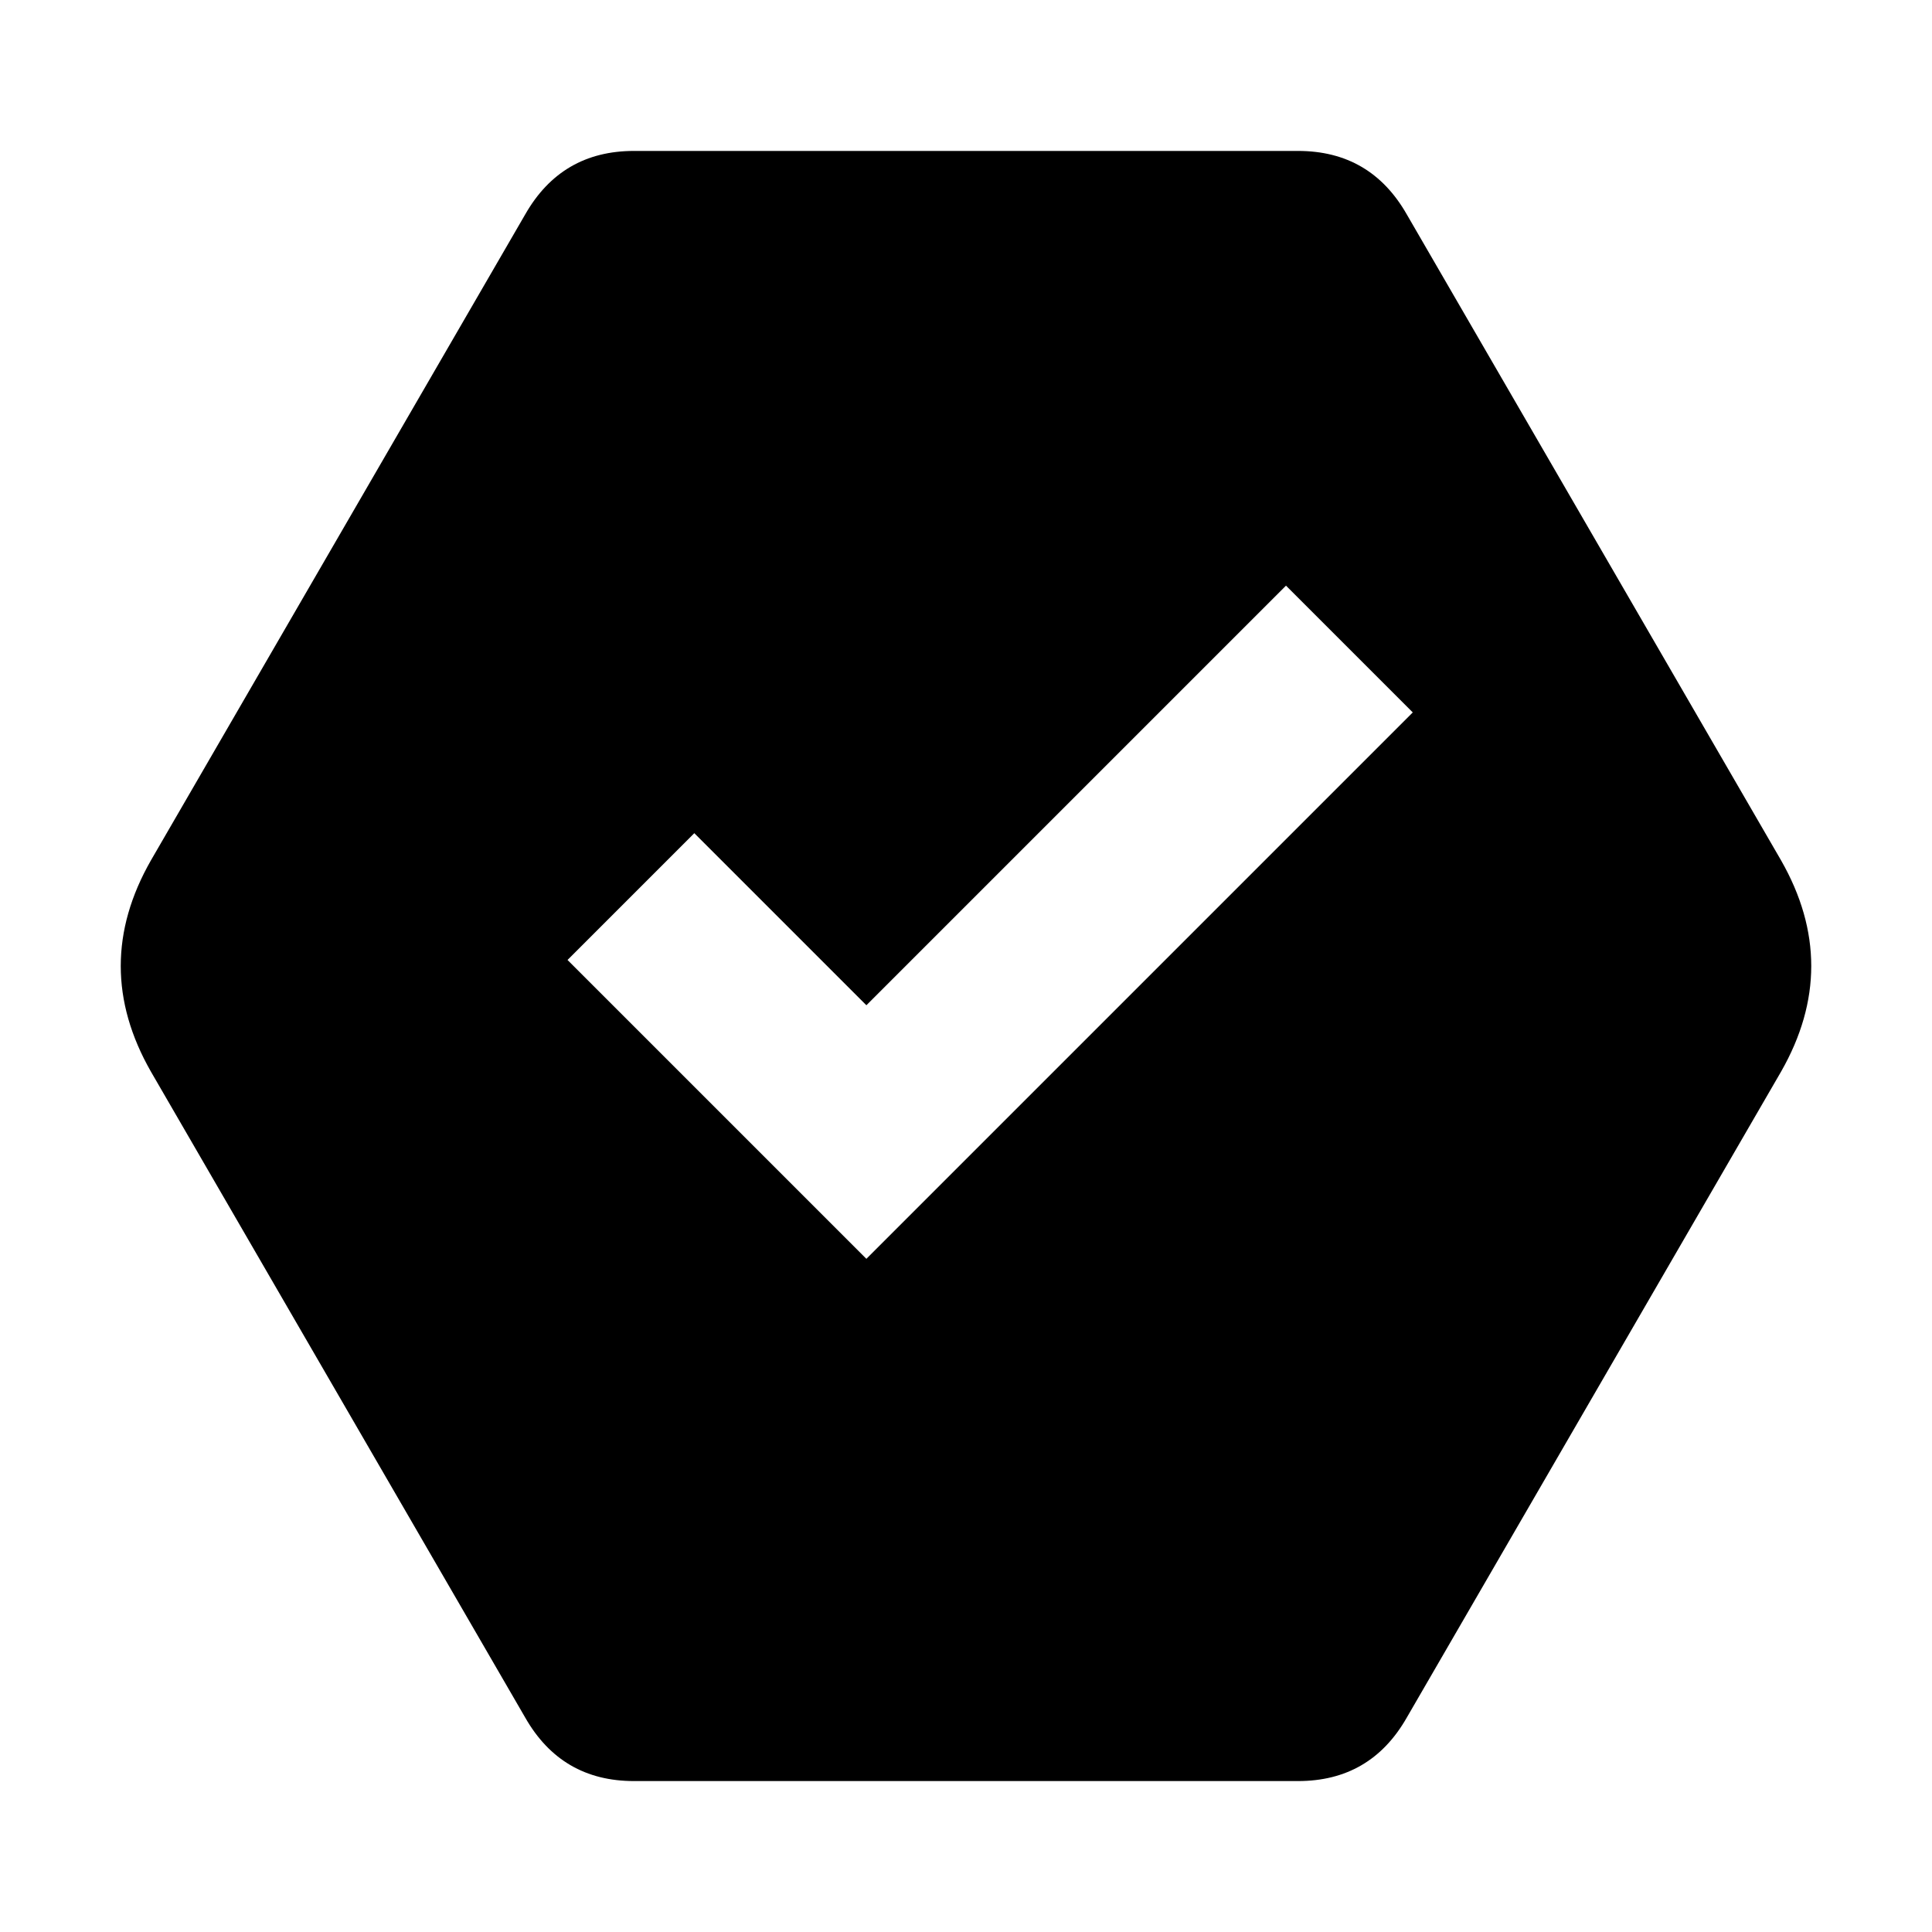
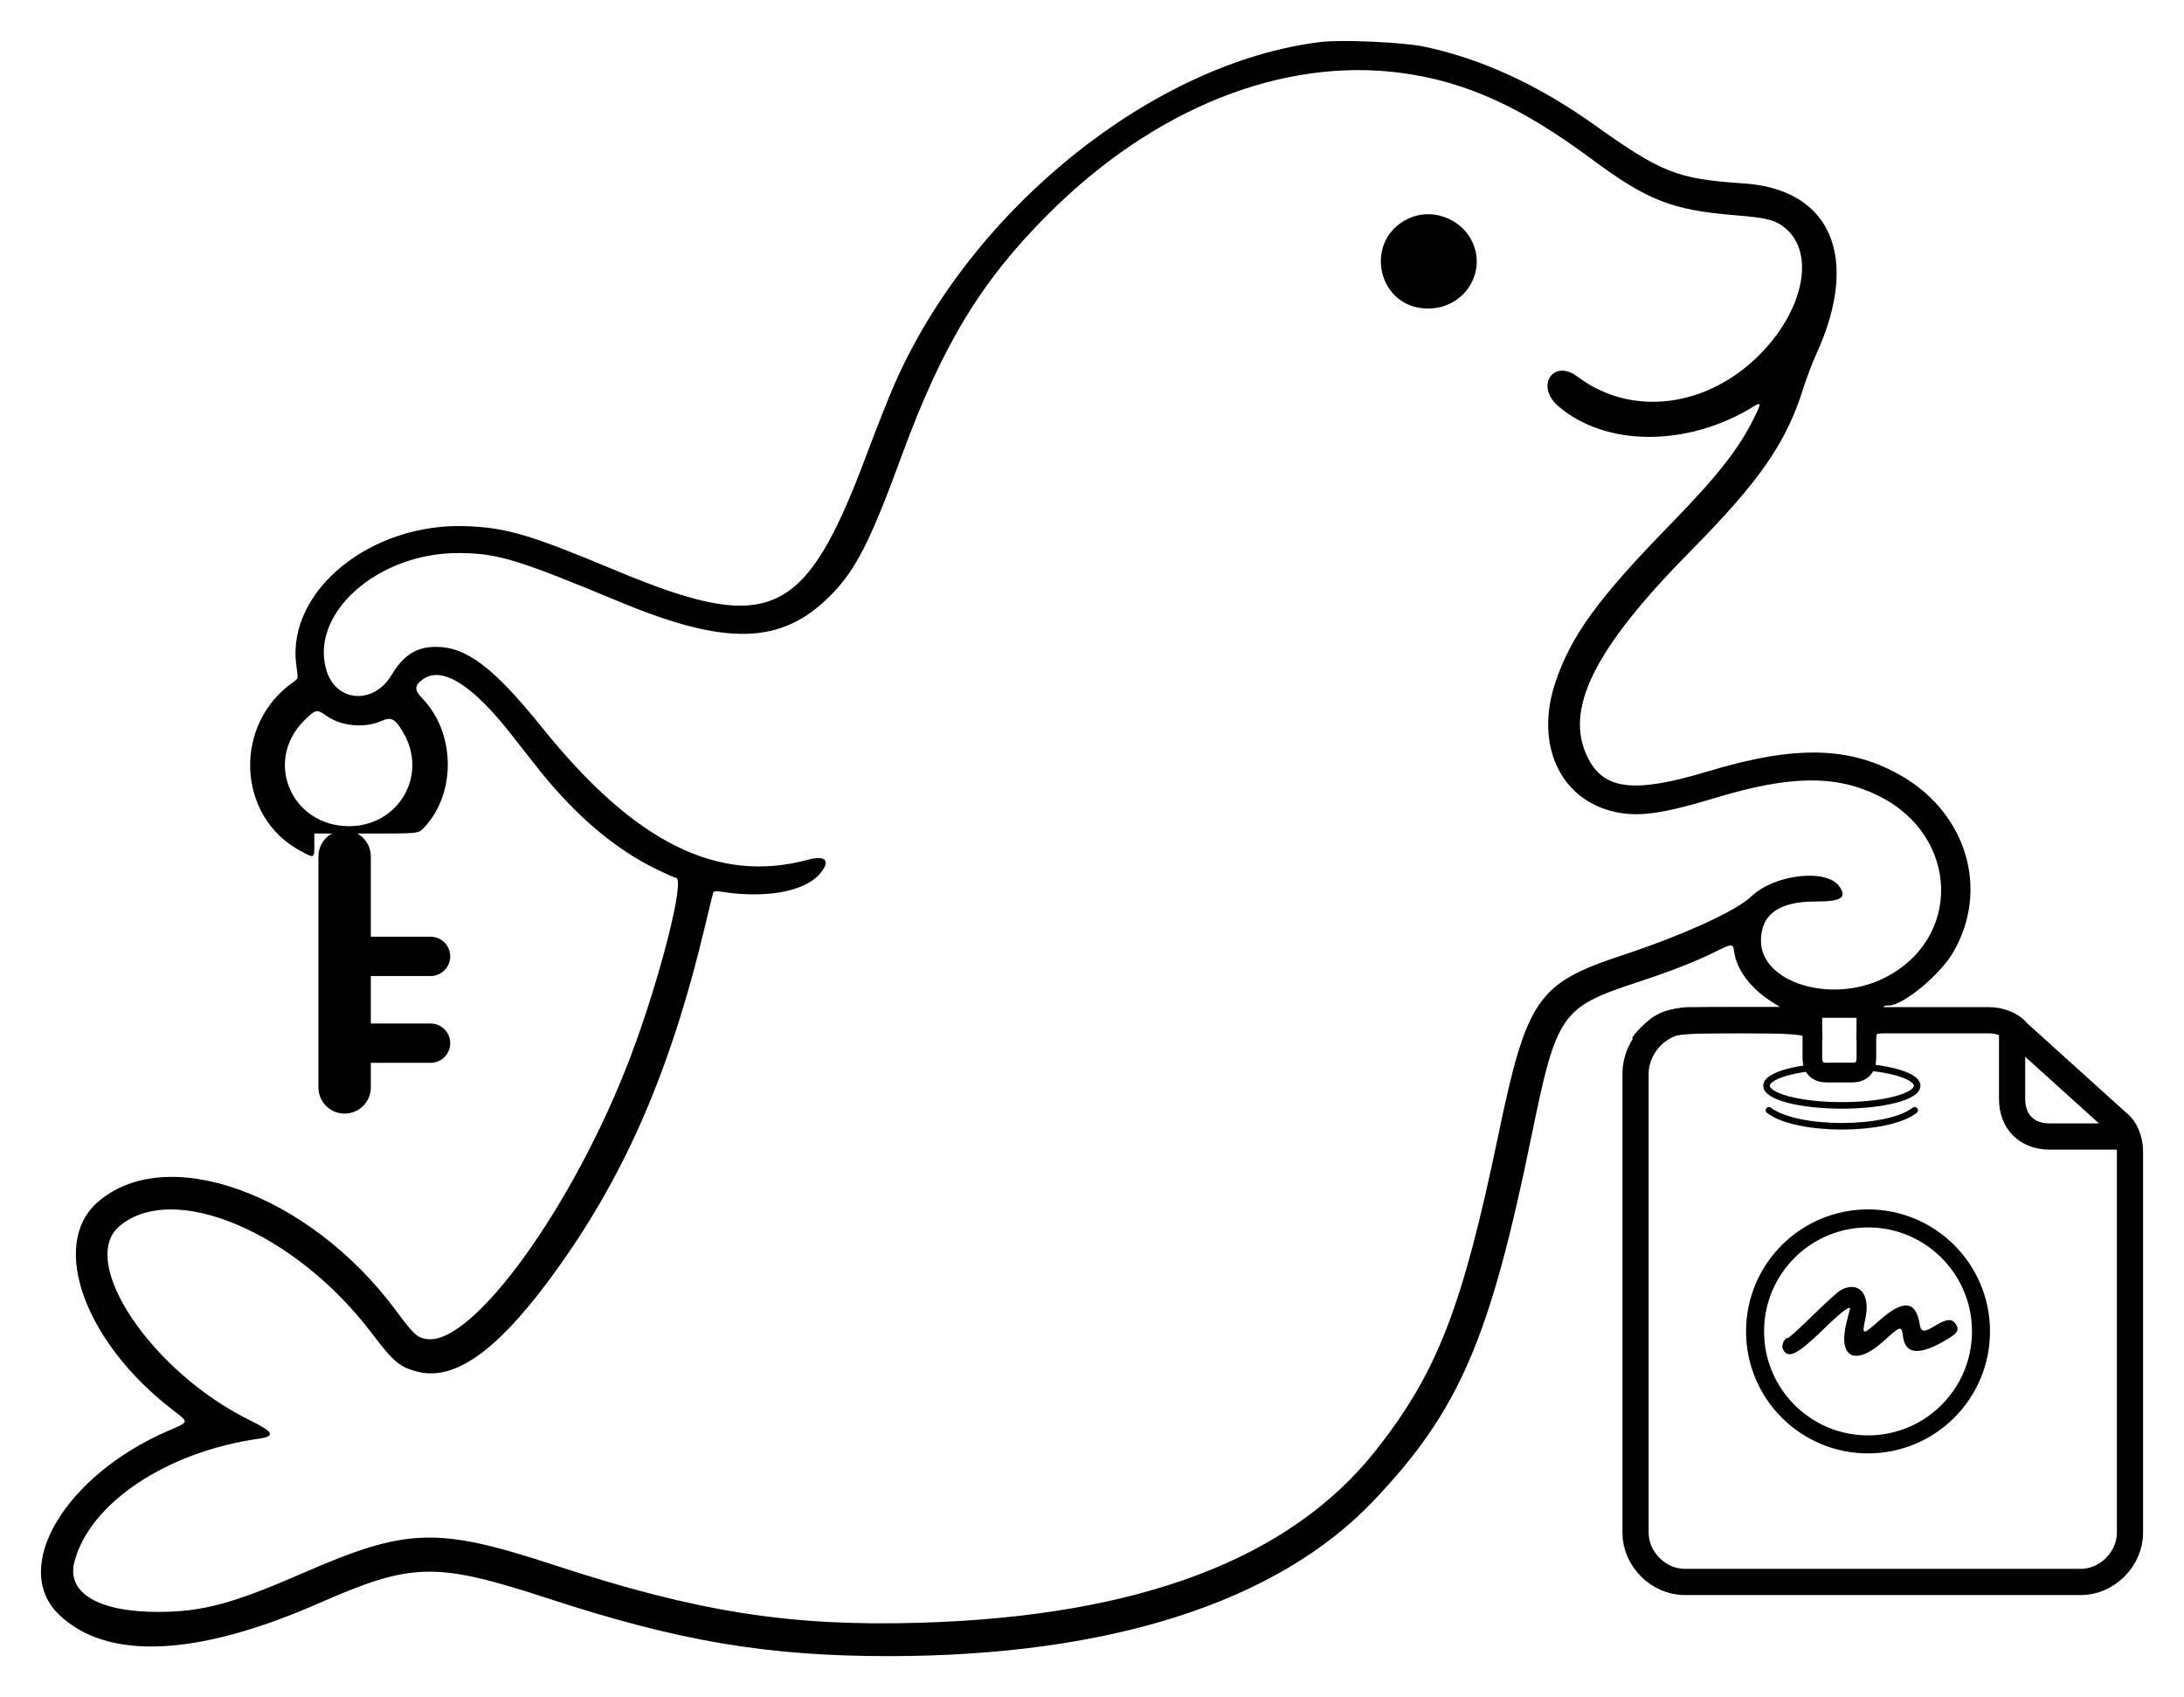
- <svg xmlns="http://www.w3.org/2000/svg" width="64" height="64" viewBox="0 0 64 64" role="img" aria-label="SealForge">
-   <path fill="#000000" fill-rule="evenodd" d="M21 5H43Q45.4 5 46.6 7.1L59 28.5Q61 32 59 35.5L46.6 56.9Q45.4 59 43 59H21Q18.6 59 17.4 56.9L5 35.5Q3 32 5 28.5L17.4 7.1Q18.6 5 21 5ZM18.8 31.8L23 27.6L28.7 33.3L42.6 19.4L46.8 23.6L28.7 41.7Z" />
+ <svg xmlns="http://www.w3.org/2000/svg" width="1334" height="1036" viewBox="28 11 1334 1036" role="img" aria-label="SealForge">
+   <g id="paper" fill="none" stroke="#000000" stroke-width="16" stroke-linecap="round" stroke-linejoin="round">
+     <path d="M1131 634H1060C1042 634 1027 649 1027 667V947C1027 963 1041 977 1057 977H1299C1315 977 1329 963 1329 947V714C1329 707 1326 700 1322 697L1260 641C1257 637 1250 634 1243 634H1172" />
+     <path d="M1257 641V682C1257 696 1266 705 1280 705H1326" />
+   </g>
+   <g id="seal-contour" fill="#000000">
+     <path fill-rule="evenodd" d="M835.0 36.6C732.7 48.9 621.1 138.5 574.2 246.0C570.9 253.4 563.2 273.0 557.0 289.5C519.7 388.8 498.3 398.6 404.5 359.5C351.8 337.5 337.8 333.3 313.0 332.3C254.3 330.0 202.8 372.0 209.0 417.3C210.2 425.4 210.2 425.4 207.3 427.4C170.1 453.2 172.5 509.9 211.7 530.7C220.0 535.2 220.0 535.2 220.0 527.0V520.0H251.8C283.6 520.0 283.6 520.0 286.7 516.7C306.8 495.9 306.4 458.4 285.8 437.3C281.0 432.4 281.1 429.5 286.3 425.8C297.8 417.6 316.1 428.8 339.6 458.6C343.9 464.1 351.4 473.6 356.1 479.6C379.2 508.8 403.5 529.5 429.6 542.1C435.2 544.8 440.2 547.0 440.8 547.0C446.8 547.0 431.2 608.6 413.0 656.6C378.6 747.1 317.0 832.5 288.9 828.7C282.8 827.9 280.8 826.0 269.8 811.2C216.8 739.7 128.9 708.1 87.2 745.5C58.4 771.4 79.8 830.4 132.9 871.5C143.8 879.9 143.9 879.0 130.5 884.8C67.6 912.1 34.2 968.4 64.1 997.0C93.3 1025.0 148.0 1022.7 222.3 990.2C279.9 964.9 293.9 964.6 363.5 987.3C442.6 1013.2 496.7 1022.3 571.0 1022.3C705.7 1022.2 808.1 989.4 867.0 927.4C919.3 872.3 938.0 829.1 963.6 704.0C978.7 630.3 981.6 626.1 1027.5 611.0C1048.5 604.1 1063.4 598.3 1075.9 592.1C1086.3 587.0 1086.6 587.0 1087.3 592.5C1088.8 603.0 1097.1 614.2 1109.1 622.0L1115.3 626.0H1084.9C1051.9 626.0 1047.0 626.6 1038.5 631.5C1034.0 634.2 1025.0 643.2 1025.0 645.0C1025.0 646.8 1045.6 645.7 1050.5 643.7C1057.3 640.9 1130.0 641.2 1130.0 644.0C1130.0 645.8 1130.7 646.0 1135.6 646.0H1141.2L1140.8 639.2L1140.5 632.5H1151.5H1162.5L1162.2 639.2L1161.8 646.0H1167.9C1173.3 646.0 1174.0 645.8 1174.0 644.0C1174.0 642.7 1174.7 642.0 1176.0 642.0C1177.8 642.0 1178.0 641.3 1178.0 633.5C1178.0 625.0 1178.0 625.0 1181.7 625.0C1190.3 625.0 1212.9 606.4 1220.9 592.7C1243.1 554.9 1229.7 508.4 1190.0 485.1C1158.6 466.7 1125.0 465.8 1071.3 482.0C1026.6 495.5 1007.9 493.5 998.0 474.0C983.0 444.6 1001.4 407.4 1060.6 347.5C1103.0 304.6 1119.1 281.3 1129.5 248.0C1131.5 241.7 1135.1 232.2 1137.5 227.0C1164.3 168.3 1146.5 126.5 1093.0 123.0C1052.4 120.3 1043.0 116.6 1001.5 87.0C967.0 62.5 932.4 46.7 897.5 39.4C884.8 36.8 847.5 35.1 835.0 36.6ZM884.5 55.6C923.2 60.9 957.0 76.1 999.7 107.8C1034.5 133.6 1049.2 139.3 1088.5 142.5C1107.4 144.0 1112.8 145.4 1118.8 150.6C1136.3 165.6 1130.0 198.9 1104.6 225.7C1072.3 259.8 1025.0 266.2 991.7 241.1C976.7 229.7 965.5 246.8 979.9 259.1C1008.8 283.9 1058.7 284.0 1098.8 259.4C1104.0 256.2 1104.0 257.0 1099.1 266.8C1089.5 285.9 1076.9 301.8 1048.1 331.4C1004.2 376.3 987.6 399.2 978.0 427.8C965.5 465.3 980.6 498.8 1013.6 506.6C1028.4 510.1 1043.2 508.1 1076.5 498.0C1121.6 484.4 1149.6 484.1 1175.5 497.0C1225.0 521.5 1226.7 584.7 1178.5 608.4C1146.5 624.2 1103.6 611.0 1103.6 585.5C1103.6 569.4 1114.5 561.5 1136.8 561.5C1152.7 561.5 1156.3 559.2 1151.5 552.3C1143.8 541.2 1111.9 544.8 1097.7 558.4C1088.2 567.4 1056.4 581.9 1018.4 594.5C967.0 611.5 960.5 621.0 943.0 705.0C921.1 810.1 905.6 849.6 868.1 897.0C815.6 963.1 723.6 997.9 590.5 1001.9C510.9 1004.3 454.3 995.4 367.8 967.1C295.0 943.2 276.9 943.7 212.5 971.8C170.1 990.3 151.6 995.2 125.0 995.3C88.3 995.4 68.6 983.8 73.4 964.9C82.6 929.0 129.6 897.5 186.2 889.5C196.5 888.0 195.1 885.4 180.5 878.2C120.5 848.7 75.3 781.3 101.0 759.7C134.0 731.9 208.4 763.5 255.0 825.0C268.4 842.7 272.1 845.8 283.0 848.6C305.0 854.2 330.0 837.1 362.0 794.5C408.1 733.0 437.1 667.3 459.0 575.0C461.3 565.4 463.3 556.9 463.6 556.1C463.9 555.2 465.1 555.0 467.8 555.4C494.7 559.8 518.7 555.7 528.3 545.1C535.6 537.0 532.8 533.0 521.9 535.9C466.5 550.9 416.0 525.9 359.3 455.5C329.6 418.6 313.0 406.0 294.2 406.0C282.3 406.0 274.4 411.1 267.1 423.3C256.1 441.5 233.3 439.8 227.4 420.4C216.9 385.5 258.9 348.4 308.5 348.7C332.2 348.9 344.0 352.5 406.5 378.5C471.7 405.6 505.3 404.7 535.0 374.9C550.5 359.5 559.7 341.4 578.5 290.0C603.4 222.0 627.0 183.0 668.0 142.0C732.8 77.1 811.4 45.7 884.5 55.6ZM227.1 447.9C236.2 454.5 250.7 455.9 261.4 451.1C267.1 448.6 269.5 450.0 274.4 458.5C289.6 484.5 271.4 515.6 241.0 515.5C205.9 515.3 189.1 475.8 213.6 451.2C220.7 444.1 221.5 443.9 227.1 447.9ZM888.4 144.4C860.3 157.5 869.1 199.2 900.0 199.4C922.8 199.6 937.2 176.3 926.3 156.8C918.9 143.7 901.9 138.1 888.4 144.4Z" />
+   </g>
+   <g id="key" fill="none" stroke="#000000" stroke-linecap="round" stroke-linejoin="round">
+     <path d="M238.5 534V675" stroke-width="32" />
+     <path d="M238.5 595H291M238.5 648H291" stroke-width="24" />
+   </g>
+   <g id="press" fill="none" stroke="#000000" stroke-linecap="round" stroke-linejoin="round">
+     <ellipse cx="1153" cy="674" rx="46" ry="12" stroke-width="4" />
+     <path d="M1135 630V657Q1135 666 1144 666H1159Q1168 666 1168 657V630" stroke-width="12" />
+   </g>
+   <g id="ink-line" fill="none" stroke="#000000" stroke-linecap="round">
+     <path d="M1108.5 689C1125.5 702 1180.5 702 1197.5 689" stroke-width="4" />
+   </g>
+   <g id="imprint" fill="#000000">
+     <circle cx="1169" cy="824" r="69" fill="none" stroke="#000000" stroke-width="11" />
+     <path fill-rule="evenodd" d="M1152.5 798.7C1150.9 799.5 1143.1 806.5 1135.4 814.1C1127.6 821.8 1120.7 828.0 1120.1 828.0C1117.9 828.0 1115.8 832.7 1117.0 834.9C1120.2 841.1 1125.7 838.3 1142.1 822.4C1152.3 812.4 1158.1 808.0 1158.0 810.2C1158.0 810.4 1157.1 813.9 1156.0 818.0C1150.2 840.3 1161.3 845.8 1179.0 829.5C1188.7 820.6 1189.6 820.4 1190.3 826.7C1191.5 837.4 1199.1 838.8 1213.6 831.0C1223.6 825.5 1225.2 823.5 1222.6 819.5C1220.3 816.0 1216.9 816.3 1209.9 820.6C1203.1 824.8 1201.3 824.6 1200.5 819.3C1198.2 805.2 1190.4 804.5 1176.1 817.2C1165.4 826.6 1165.2 826.6 1167.4 816.0C1170.6 801.2 1163.4 792.9 1152.5 798.7Z" />
+   </g>
</svg>
